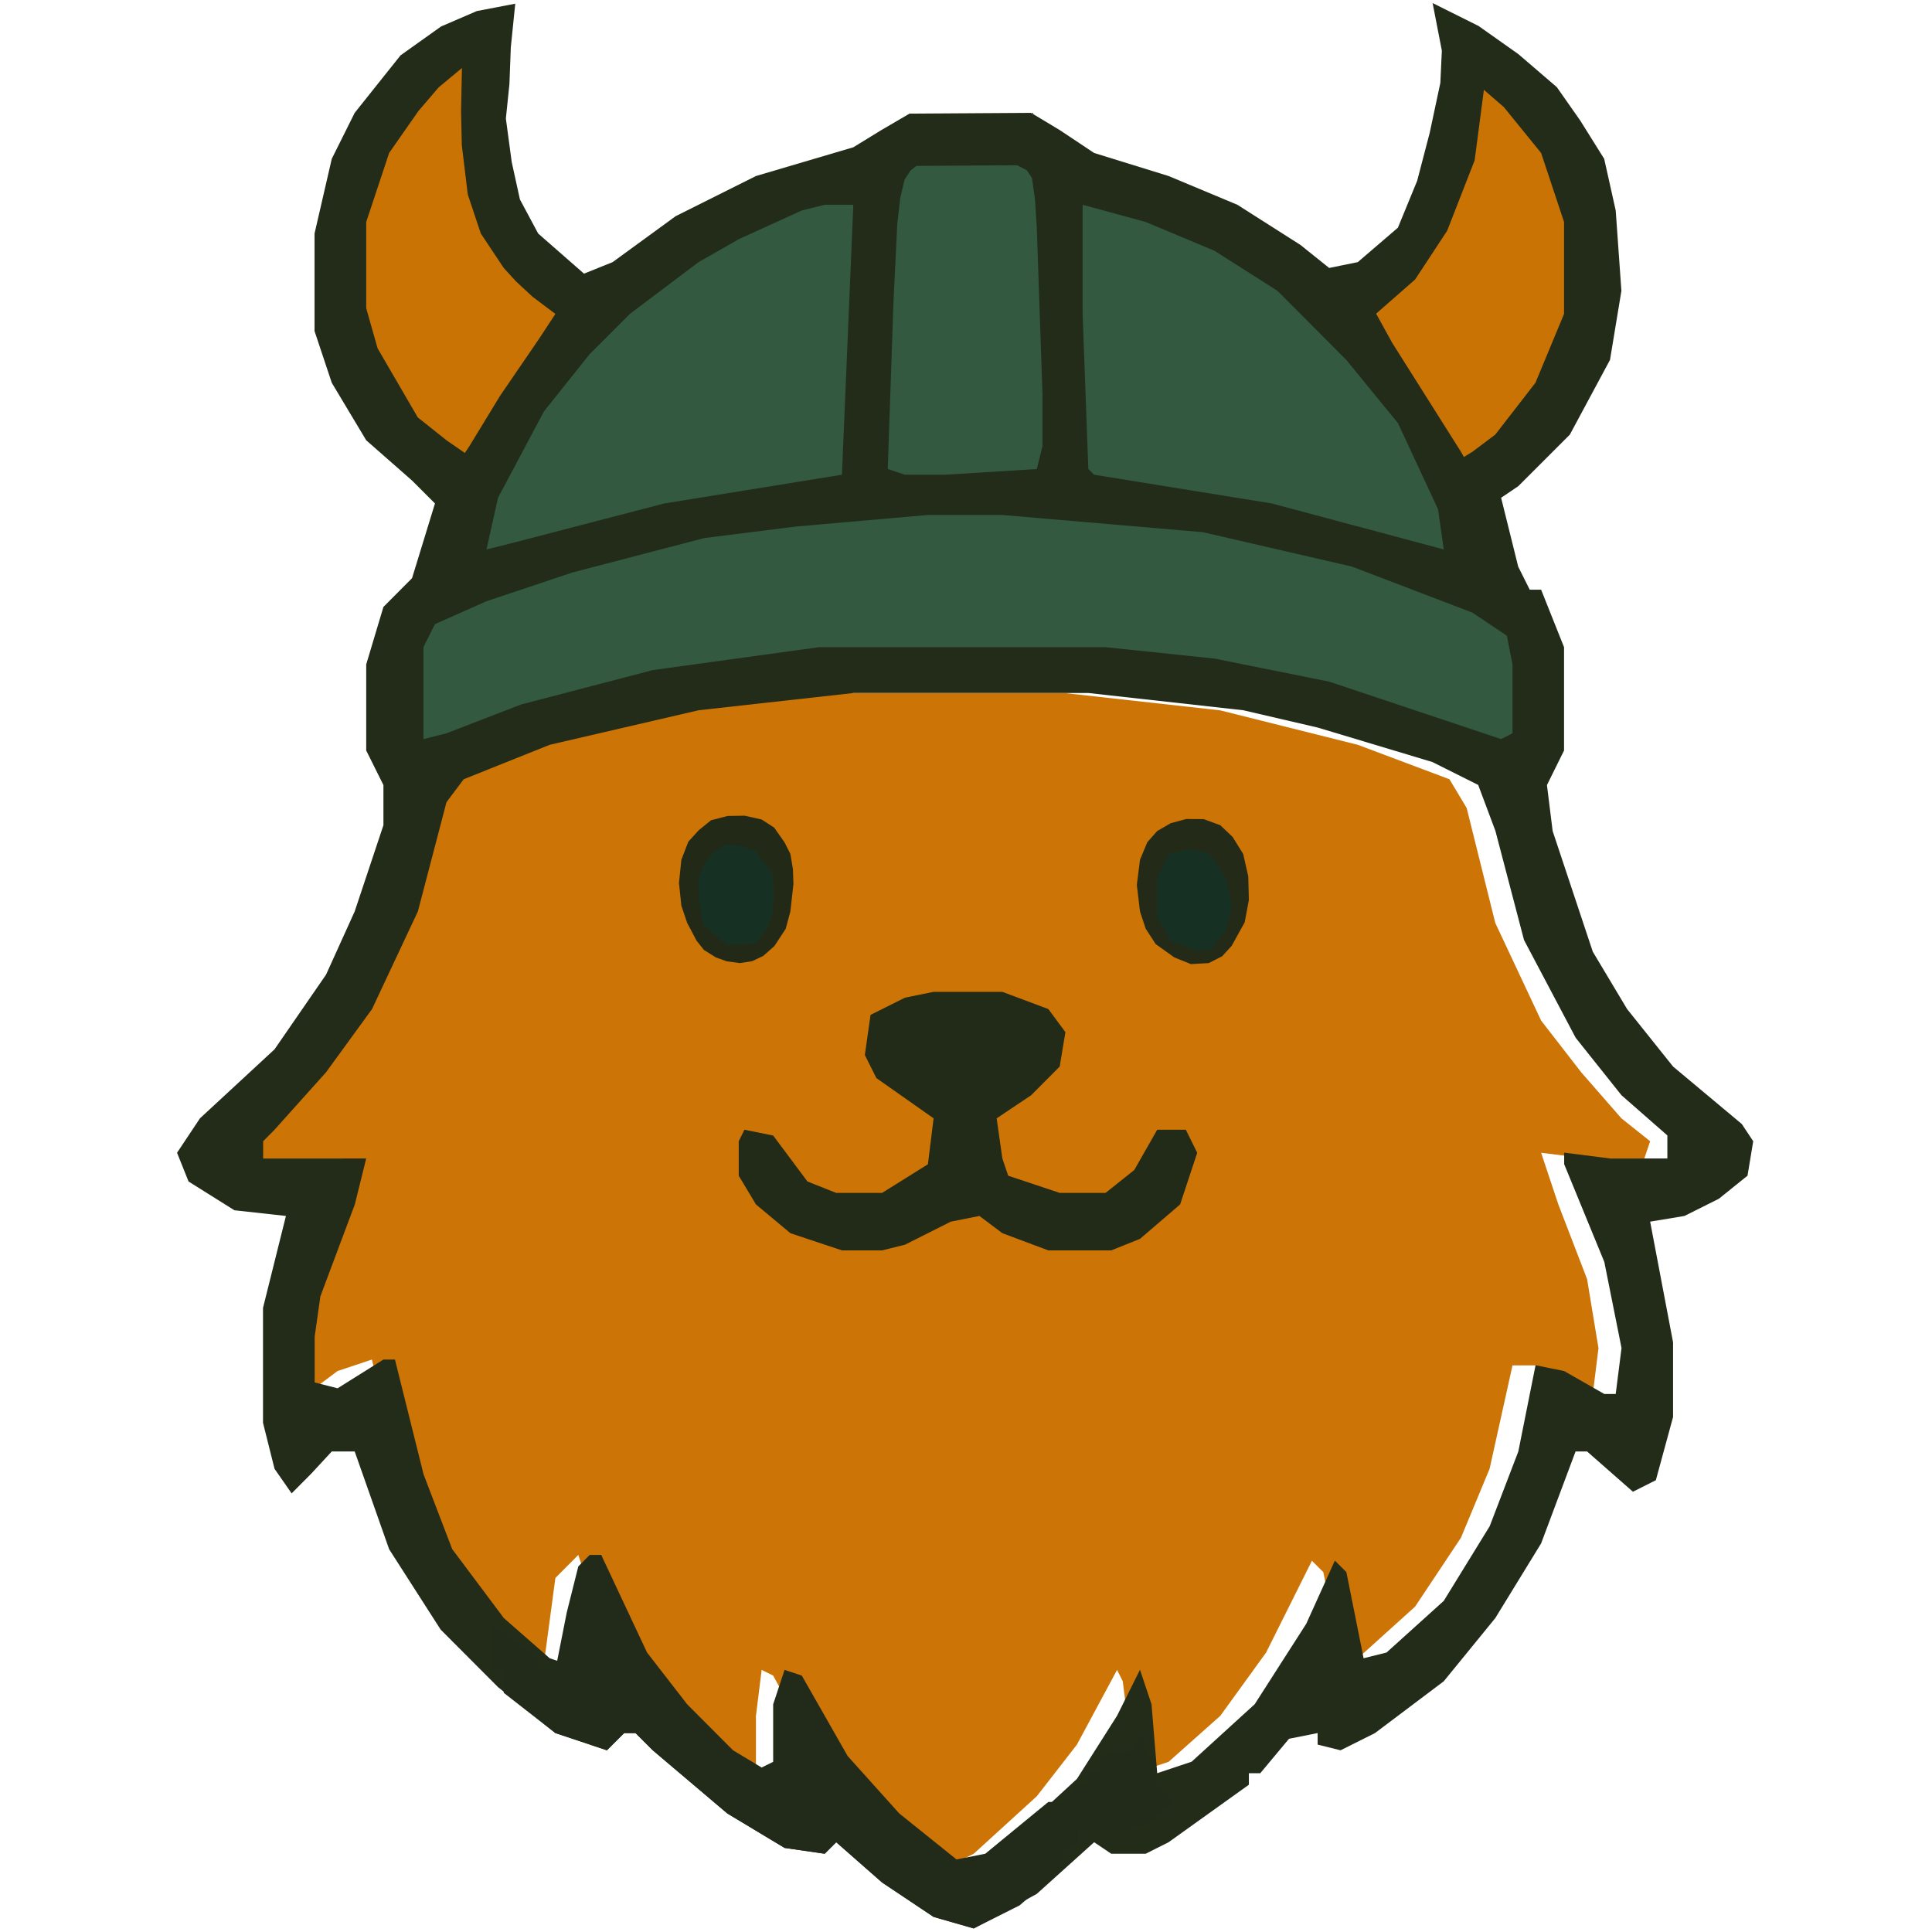
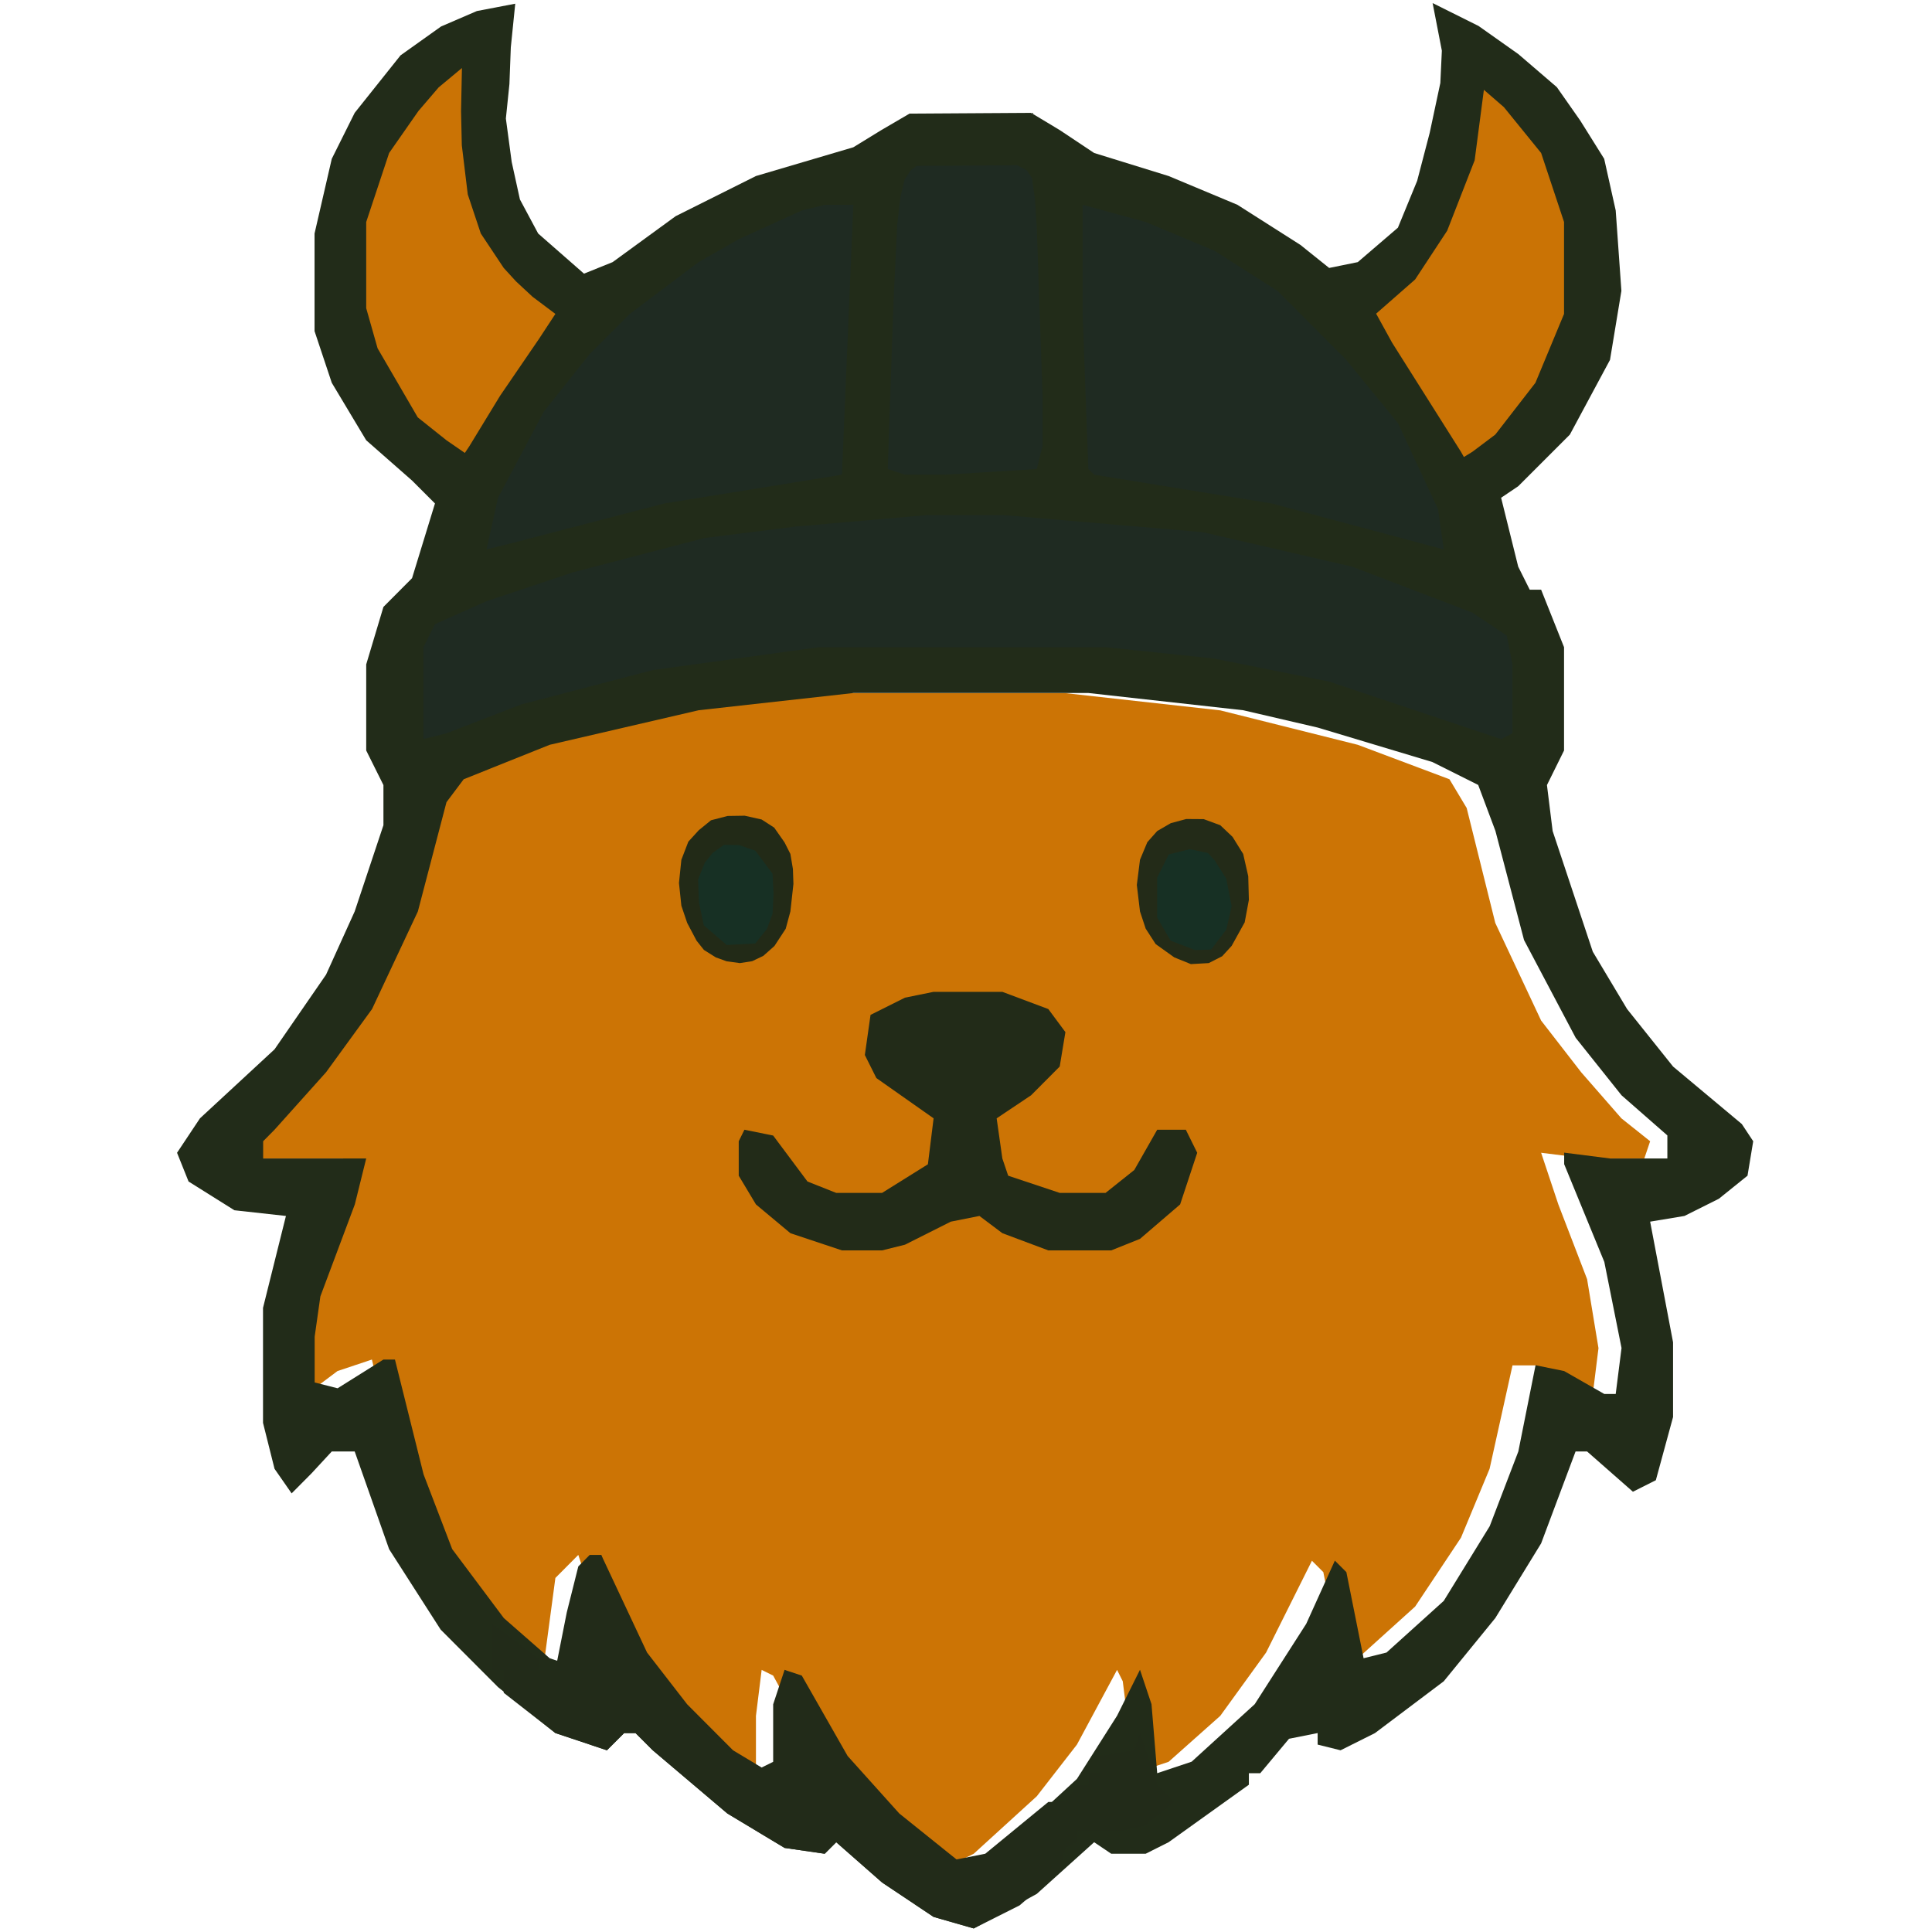
<svg xmlns="http://www.w3.org/2000/svg" version="1.2" viewBox="0 0 1254.313 1525.828" width="2060" height="2060">
-   <style>.a{fill:#1a3023}.b{fill:#193023}.c{fill:#1a3022}.d{fill:#1a3123}.e{fill:#1b3022}.f{fill:#cc7405}.g{fill:#222c19}.h{fill:#335941}.i{fill:#222b19}.j{fill:#222b18}.k{fill:#ca7305}.l{fill:#232b18}.m{fill:#222a17}.n{fill:#173024}</style>
+   <style>.a{fill:#1a3023}.b{fill:#193023}.c{fill:#1a3022}.d{fill:#1a3123}.e{fill:#1b3022}.f{fill:#cc7405}.g{fill:#222c19}.h{fill:#1f2b22}.i{fill:#222b19}.j{fill:#222b18}.k{fill:#ca7305}.l{fill:#232b18}.m{fill:#222a17}.n{fill:#173024}</style>
  <path class="f" d="M 520.065 547.419 L 705.665 547.419 L 827.965 561.019 L 936.565 588.219 L 1008.97 615.419 L 1022.57 638.119 L 1045.17 728.919 L 1081.37 806.019 L 1113.07 846.919 L 1144.77 883.219 L 1167.47 901.319 L 1162.87 914.919 L 1117.67 914.919 L 1081.37 910.419 L 1094.97 951.219 L 1117.67 1010.22 L 1126.67 1064.72 L 1122.17 1101.02 L 1099.47 1091.92 L 1076.87 1078.32 L 1058.77 1078.32 L 1040.67 1160.02 L 1018.07 1214.42 L 981.865 1268.82 L 936.565 1309.72 L 922.965 1309.72 L 909.365 1241.62 L 900.365 1232.62 L 864.165 1305.12 L 827.965 1355.12 L 787.165 1391.42 L 760.065 1400.42 L 750.965 1327.82 L 746.465 1318.82 L 714.765 1377.82 L 683.065 1418.62 L 633.265 1464.02 L 615.165 1473.02 L 592.565 1468.52 L 533.665 1414.12 L 501.965 1373.22 L 474.865 1323.32 L 465.765 1318.82 L 461.265 1355.12 L 461.265 1395.92 L 447.665 1400.42 L 411.465 1373.22 L 370.765 1332.42 L 334.465 1268.82 L 320.965 1228.02 L 302.865 1246.22 L 293.765 1314.22 L 266.565 1300.62 L 234.965 1268.82 L 198.665 1214.42 L 176.065 1150.92 L 157.965 1073.72 L 130.765 1082.82 L 112.665 1096.42 L 94.565 1091.92 L 94.565 1055.62 L 103.665 1005.72 L 130.765 942.119 L 135.365 914.919 L 53.865 914.919 L 58.365 896.819 L 94.565 860.519 L 130.765 810.519 L 171.565 733.419 L 189.665 669.919 L 203.265 624.519 L 230.365 606.419 L 280.165 588.219 L 397.865 561.019 L 520.065 547.419 Z" />
  <path class="g" d="M 240.865 8.719 L 271.165 2.919 L 267.665 37.419 L 266.565 66.419 L 263.765 93.619 L 268.365 127.919 L 274.865 157.519 L 289.265 184.419 L 325.465 216.119 L 348.065 207.019 L 397.865 170.719 L 461.265 139.019 L 538.165 116.319 L 560.165 102.819 L 582.565 89.719 L 678.565 89.119 L 701.165 102.719 L 728.365 120.819 L 787.165 139.019 L 841.465 161.719 L 891.265 193.419 L 913.965 211.619 L 936.565 207.019 L 968.265 179.819 L 983.465 142.819 L 993.369 104.919 L 1001.77 65.519 L 1002.97 40.019 L 995.669 2.419 L 1031.97 20.519 L 1063.37 42.719 L 1093.77 68.819 L 1112.27 95.219 L 1131.17 125.419 L 1140.27 166.219 L 1144.77 229.719 L 1135.77 284.219 L 1104.07 343.219 L 1063.27 384.019 L 1049.77 393.119 L 1063.27 447.519 L 1072.37 465.719 L 1081.37 465.719 L 1099.47 511.119 L 1099.47 592.719 L 1085.97 620.019 L 1090.47 656.319 L 1122.17 751.619 L 1149.27 796.919 L 1185.57 842.319 L 1239.87 887.719 L 1248.87 901.319 L 1244.37 928.519 L 1221.77 946.719 L 1194.57 960.319 L 1167.47 964.819 L 1185.57 1060.12 L 1185.57 1119.12 L 1171.97 1169.02 L 1153.87 1178.12 L 1117.67 1146.32 L 1108.57 1146.32 L 1081.37 1218.92 L 1045.17 1277.92 L 1004.47 1327.82 L 950.165 1368.72 L 922.965 1382.32 L 904.865 1377.82 L 904.865 1368.72 L 882.265 1373.22 L 859.565 1400.42 L 850.565 1400.42 L 850.565 1409.52 L 787.165 1454.92 L 769.065 1464.02 L 741.865 1464.02 L 728.365 1454.92 L 683.065 1495.72 L 633.265 1523.02 L 601.565 1513.92 L 560.865 1486.72 L 524.665 1454.92 L 515.565 1464.02 L 483.865 1459.42 L 438.665 1432.22 L 379.765 1382.32 L 366.165 1368.72 L 357.165 1368.72 L 343.565 1382.32 L 302.865 1368.72 L 257.565 1332.42 L 212.265 1287.02 L 171.565 1223.52 L 144.365 1146.32 L 126.265 1146.32 L 110.265 1163.62 L 94.565 1179.42 L 81.065 1160.02 L 71.965 1123.72 L 71.965 1032.92 L 90.065 960.319 L 49.365 955.819 L 13.165 933.119 L 4.065 910.419 L 22.165 883.219 L 81.065 828.719 L 121.765 769.719 L 144.365 719.819 L 167.065 651.719 L 167.065 620.019 L 153.465 592.719 L 153.465 524.719 L 167.065 479.319 L 189.665 456.619 L 207.765 397.619 L 189.665 379.519 L 153.465 347.719 L 126.265 302.319 L 112.665 261.519 L 112.665 184.419 L 126.265 125.419 L 144.365 89.119 L 180.565 43.719 L 212.565 20.919 L 240.865 8.719 Z M 538.265 547.319 L 416.065 560.919 L 298.365 588.219 L 230.465 615.419 L 216.865 633.519 L 194.265 719.819 L 158.065 796.919 L 121.765 846.819 L 81.065 892.219 L 72.065 901.319 L 72.065 914.919 L 153.465 914.919 L 144.465 951.219 L 117.265 1023.82 L 112.765 1055.62 L 112.765 1091.82 L 130.865 1096.42 L 167.065 1073.72 L 176.165 1073.72 L 198.765 1164.42 L 221.365 1223.42 L 262.165 1277.92 L 298.365 1309.62 L 311.965 1314.22 L 320.965 1246.12 L 339.065 1228.02 L 352.665 1268.82 L 379.865 1318.72 L 420.565 1364.12 L 456.765 1395.92 L 474.865 1400.42 L 479.465 1391.32 L 479.465 1345.92 L 483.965 1318.72 L 497.565 1332.32 L 529.165 1386.82 L 569.965 1432.22 L 610.665 1468.52 L 633.365 1473.02 L 660.465 1454.92 L 714.765 1404.92 L 746.465 1355.02 L 764.565 1318.72 L 773.665 1345.92 L 778.165 1400.42 L 805.365 1391.32 L 855.165 1345.92 L 895.865 1282.42 L 918.465 1232.52 L 927.565 1241.62 L 941.165 1309.62 L 959.265 1305.12 L 1004.47 1264.32 L 1040.77 1205.32 L 1063.37 1146.32 L 1076.97 1078.22 L 1099.57 1082.82 L 1131.27 1100.92 L 1140.27 1100.92 L 1144.87 1064.62 L 1131.27 996.619 L 1099.57 919.419 L 1099.57 910.319 L 1135.77 914.919 L 1181.07 914.919 L 1181.07 896.719 L 1144.87 865.019 L 1108.67 819.619 L 1067.87 742.419 L 1045.27 656.219 L 1031.67 619.919 L 995.469 601.819 L 904.965 574.619 L 846.065 560.919 L 723.865 547.319 L 538.265 547.319 Z" />
  <path class="h" d="M 597.065 406.719 L 655.865 406.719 L 814.365 420.319 L 932.065 447.519 L 1027.07 483.819 L 1054.27 502.019 L 1058.77 524.719 L 1058.77 579.119 L 1049.77 583.719 L 913.965 538.319 L 823.365 520.119 L 737.365 511.119 L 511.065 511.119 L 379.765 529.219 L 275.665 556.419 L 216.865 579.119 L 198.665 583.719 L 198.665 511.119 L 207.765 492.919 L 248.465 474.819 L 316.365 452.119 L 420.565 424.919 L 492.965 415.819 L 597.065 406.719 Z" />
  <path class="h" d="M 719.265 161.719 L 769.065 175.319 L 823.365 198.019 L 873.165 229.719 L 927.465 284.219 L 968.265 334.119 L 999.969 402.219 L 1004.47 433.919 L 868.665 397.619 L 728.365 374.919 L 723.765 370.419 L 719.265 247.919 L 719.265 161.719 Z" />
  <path class="h" d="M 515.565 161.719 L 538.165 161.719 L 529.165 374.919 L 388.865 397.619 L 266.565 429.419 L 248.465 433.919 L 257.565 393.119 L 293.765 325.019 L 329.965 279.619 L 361.665 247.919 L 415.965 207.019 L 447.665 188.919 L 497.465 166.219 L 515.565 161.719 Z" />
  <path class="i" d="M 329.965 1228.02 L 339.065 1228.02 L 375.265 1305.12 L 406.965 1346.02 L 443.165 1382.32 L 465.765 1395.92 L 474.865 1391.42 L 474.865 1346.02 L 483.865 1318.82 L 497.465 1323.32 L 533.665 1386.82 L 574.465 1432.22 L 619.665 1468.52 L 642.365 1464.02 L 692.165 1423.12 L 705.665 1423.12 L 714.765 1409.52 L 723.765 1409.52 L 723.765 1400.42 L 732.865 1400.42 L 732.865 1386.82 L 760.065 1382.32 L 764.565 1368.72 L 778.165 1409.52 L 791.665 1423.12 L 769.065 1441.32 L 750.965 1445.82 L 714.765 1445.82 L 714.765 1454.92 L 705.665 1459.42 L 701.165 1477.62 L 669.465 1504.82 L 633.265 1523.02 L 601.565 1513.92 L 560.865 1486.72 L 524.665 1454.92 L 515.565 1464.02 L 483.865 1459.42 L 438.665 1432.22 L 379.765 1382.32 L 366.165 1368.72 L 357.165 1368.72 L 343.565 1382.32 L 302.865 1368.72 L 262.065 1336.92 L 262.065 1318.82 L 253.065 1318.82 L 253.065 1282.52 L 289.265 1309.72 L 289.265 1318.82 L 302.865 1318.82 L 311.865 1273.42 L 320.965 1237.12 L 329.965 1228.02 Z" />
  <path class="j" d="M 601.565 783.319 L 655.865 783.319 L 692.165 796.919 L 705.665 815.119 L 701.165 842.319 L 678.565 865.019 L 651.365 883.219 L 655.865 914.919 L 660.465 928.519 L 701.165 942.119 L 737.365 942.119 L 760.065 924.019 L 778.165 892.219 L 800.765 892.219 L 809.765 910.419 L 796.265 951.219 L 764.565 978.419 L 741.865 987.519 L 692.165 987.519 L 655.865 973.919 L 637.765 960.319 L 615.165 964.819 L 578.965 983.019 L 560.865 987.519 L 529.165 987.519 L 488.465 973.919 L 461.265 951.219 L 447.665 928.519 L 447.665 901.319 L 452.165 892.219 L 474.865 896.819 L 501.965 933.119 L 524.665 942.119 L 560.865 942.119 L 597.065 919.519 L 601.565 883.219 L 556.365 851.419 L 547.265 833.219 L 551.765 801.519 L 578.965 787.919 L 601.565 783.319 Z" />
  <path class="k" d="M 210.665 69.019 L 229.065 53.719 L 228.365 87.819 L 228.965 114.719 L 233.665 153.519 L 243.965 184.419 L 262.065 211.619 L 271.665 222.119 L 284.765 234.319 L 302.865 247.919 L 289.865 267.719 L 259.165 312.619 L 234.965 352.319 L 231.365 357.719 L 216.865 347.719 L 194.165 329.619 L 162.465 275.119 L 153.465 243.419 L 153.465 175.319 L 171.565 120.819 L 194.665 87.719 L 210.665 69.019 Z" />
  <path class="k" d="M 1036.17 70.919 L 1051.97 84.619 L 1081.37 120.819 L 1099.47 175.319 L 1099.47 247.919 L 1076.87 302.319 L 1045.17 343.219 L 1027.07 356.819 L 1020.37 360.919 L 1018.07 356.819 L 963.665 270.619 L 951.065 247.719 L 981.865 220.719 L 1007.17 182.219 L 1028.87 126.619 L 1036.17 70.919 Z" />
  <path class="l" d="M 801.065 646.819 L 814.865 646.919 L 827.965 651.719 L 837.665 660.919 L 846.065 674.419 L 850.065 692.019 L 850.565 710.719 L 847.265 728.419 L 836.965 747.019 L 829.465 755.219 L 818.865 760.619 L 804.765 761.419 L 791.665 756.119 L 776.965 745.619 L 769.065 733.419 L 764.565 719.819 L 762.065 698.919 L 764.565 679.019 L 770.365 665.119 L 778.165 656.319 L 788.865 650.119 L 801.065 646.819 Z" />
  <path class="m" d="M 438.865 644.419 L 452.365 644.219 L 465.765 647.219 L 475.665 653.619 L 483.865 665.319 L 488.465 674.419 L 490.465 686.319 L 490.865 698.119 L 488.465 719.819 L 484.765 733.519 L 475.865 747.119 L 467.065 754.919 L 458.265 759.119 L 448.565 760.619 L 438.165 759.219 L 429.565 756.119 L 420.165 750.219 L 414.365 742.919 L 406.965 728.919 L 402.365 715.319 L 400.465 697.319 L 402.365 679.019 L 407.865 664.719 L 416.065 655.719 L 425.765 647.819 L 438.865 644.419 Z" />
  <path class="h" d="M 587.965 131.019 L 667.565 130.519 L 675.265 134.519 L 679.265 140.619 L 681.665 157.719 L 683.065 179.819 L 687.565 311.419 L 687.565 352.319 L 683.065 370.419 L 610.665 374.919 L 578.965 374.919 L 565.365 370.419 L 569.865 238.819 L 572.865 177.119 L 575.265 156.119 L 578.665 141.819 L 583.365 134.619 L 587.965 131.019 Z" />
  <path class="n" d="M 803.965 670.619 L 818.265 673.719 L 823.465 679.419 L 832.665 693.819 L 836.965 715.719 L 832.765 734.119 L 820.765 749.919 L 808.065 750.319 L 788.765 742.919 L 778.165 724.719 L 778.165 693.019 L 787.265 674.819 L 803.965 670.619 Z" />
  <path class="n" d="M 436.065 667.219 L 447.865 667.419 L 460.765 671.819 L 474.365 690.019 L 475.165 705.619 L 474.365 721.719 L 469.965 733.619 L 460.765 745.119 L 438.165 746.319 L 420.065 730.819 L 416.265 712.819 L 415.565 694.519 L 420.865 681.319 L 427.165 673.519 L 436.065 667.219 Z" />
</svg>
